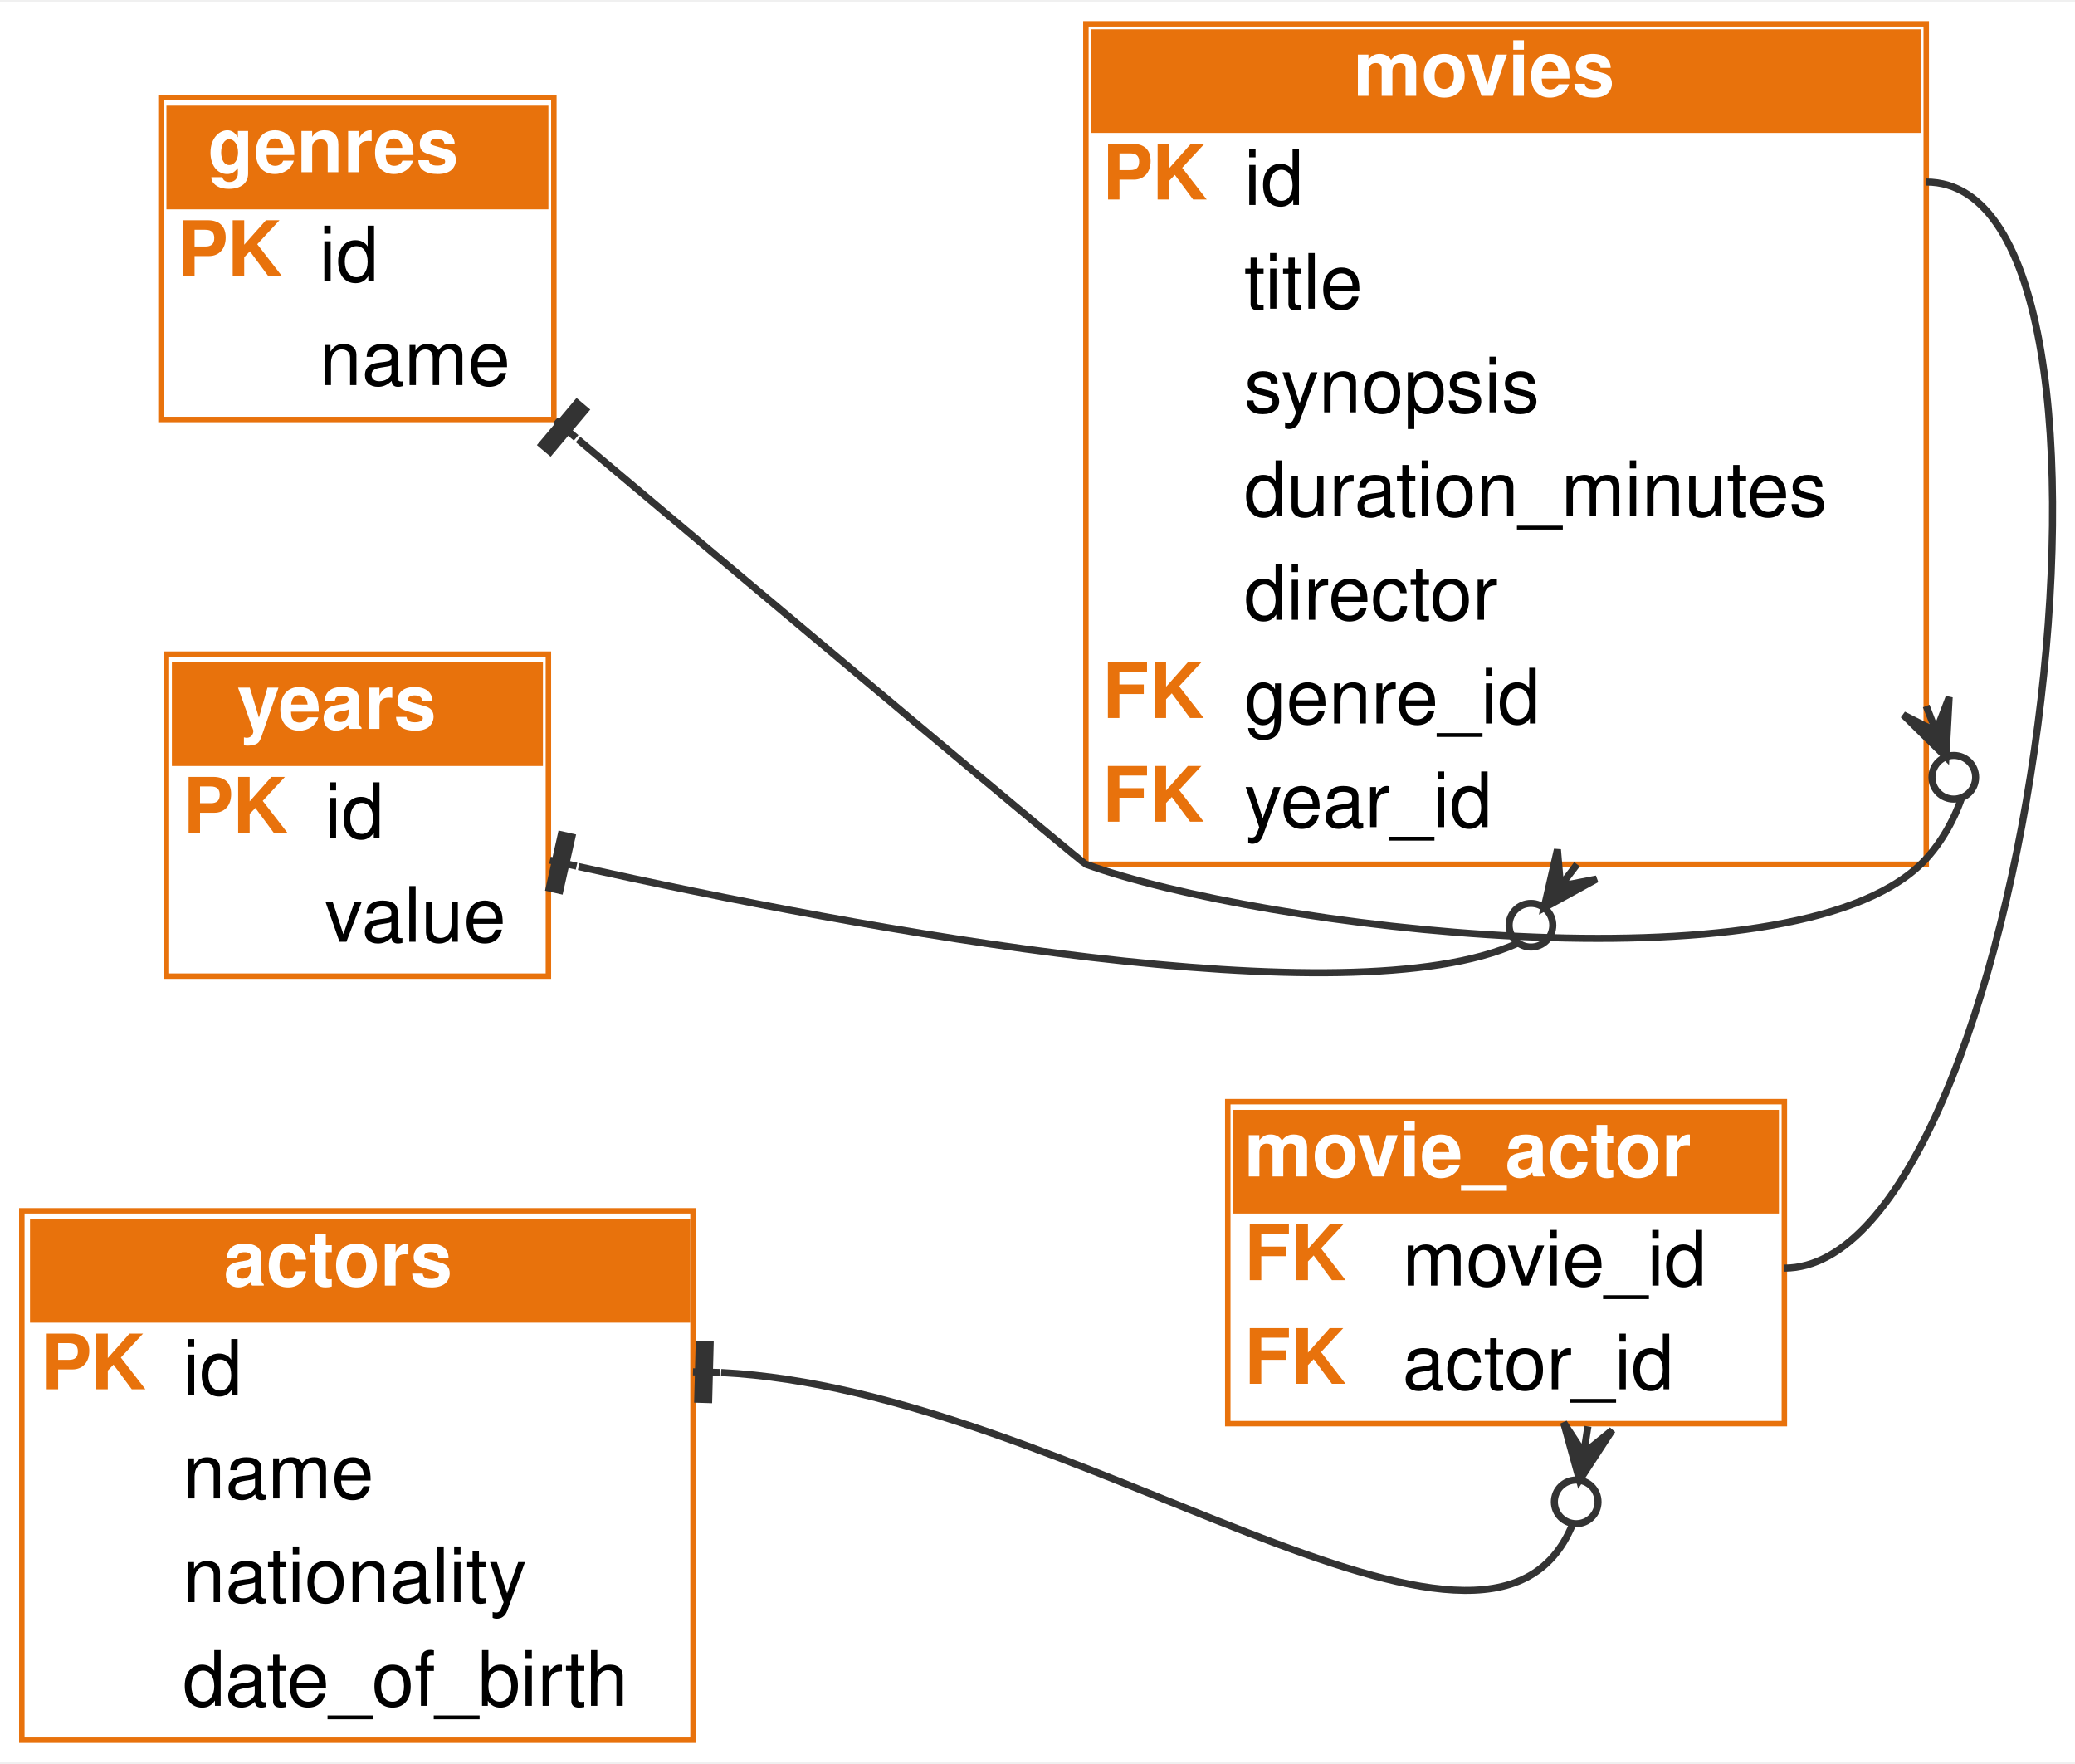
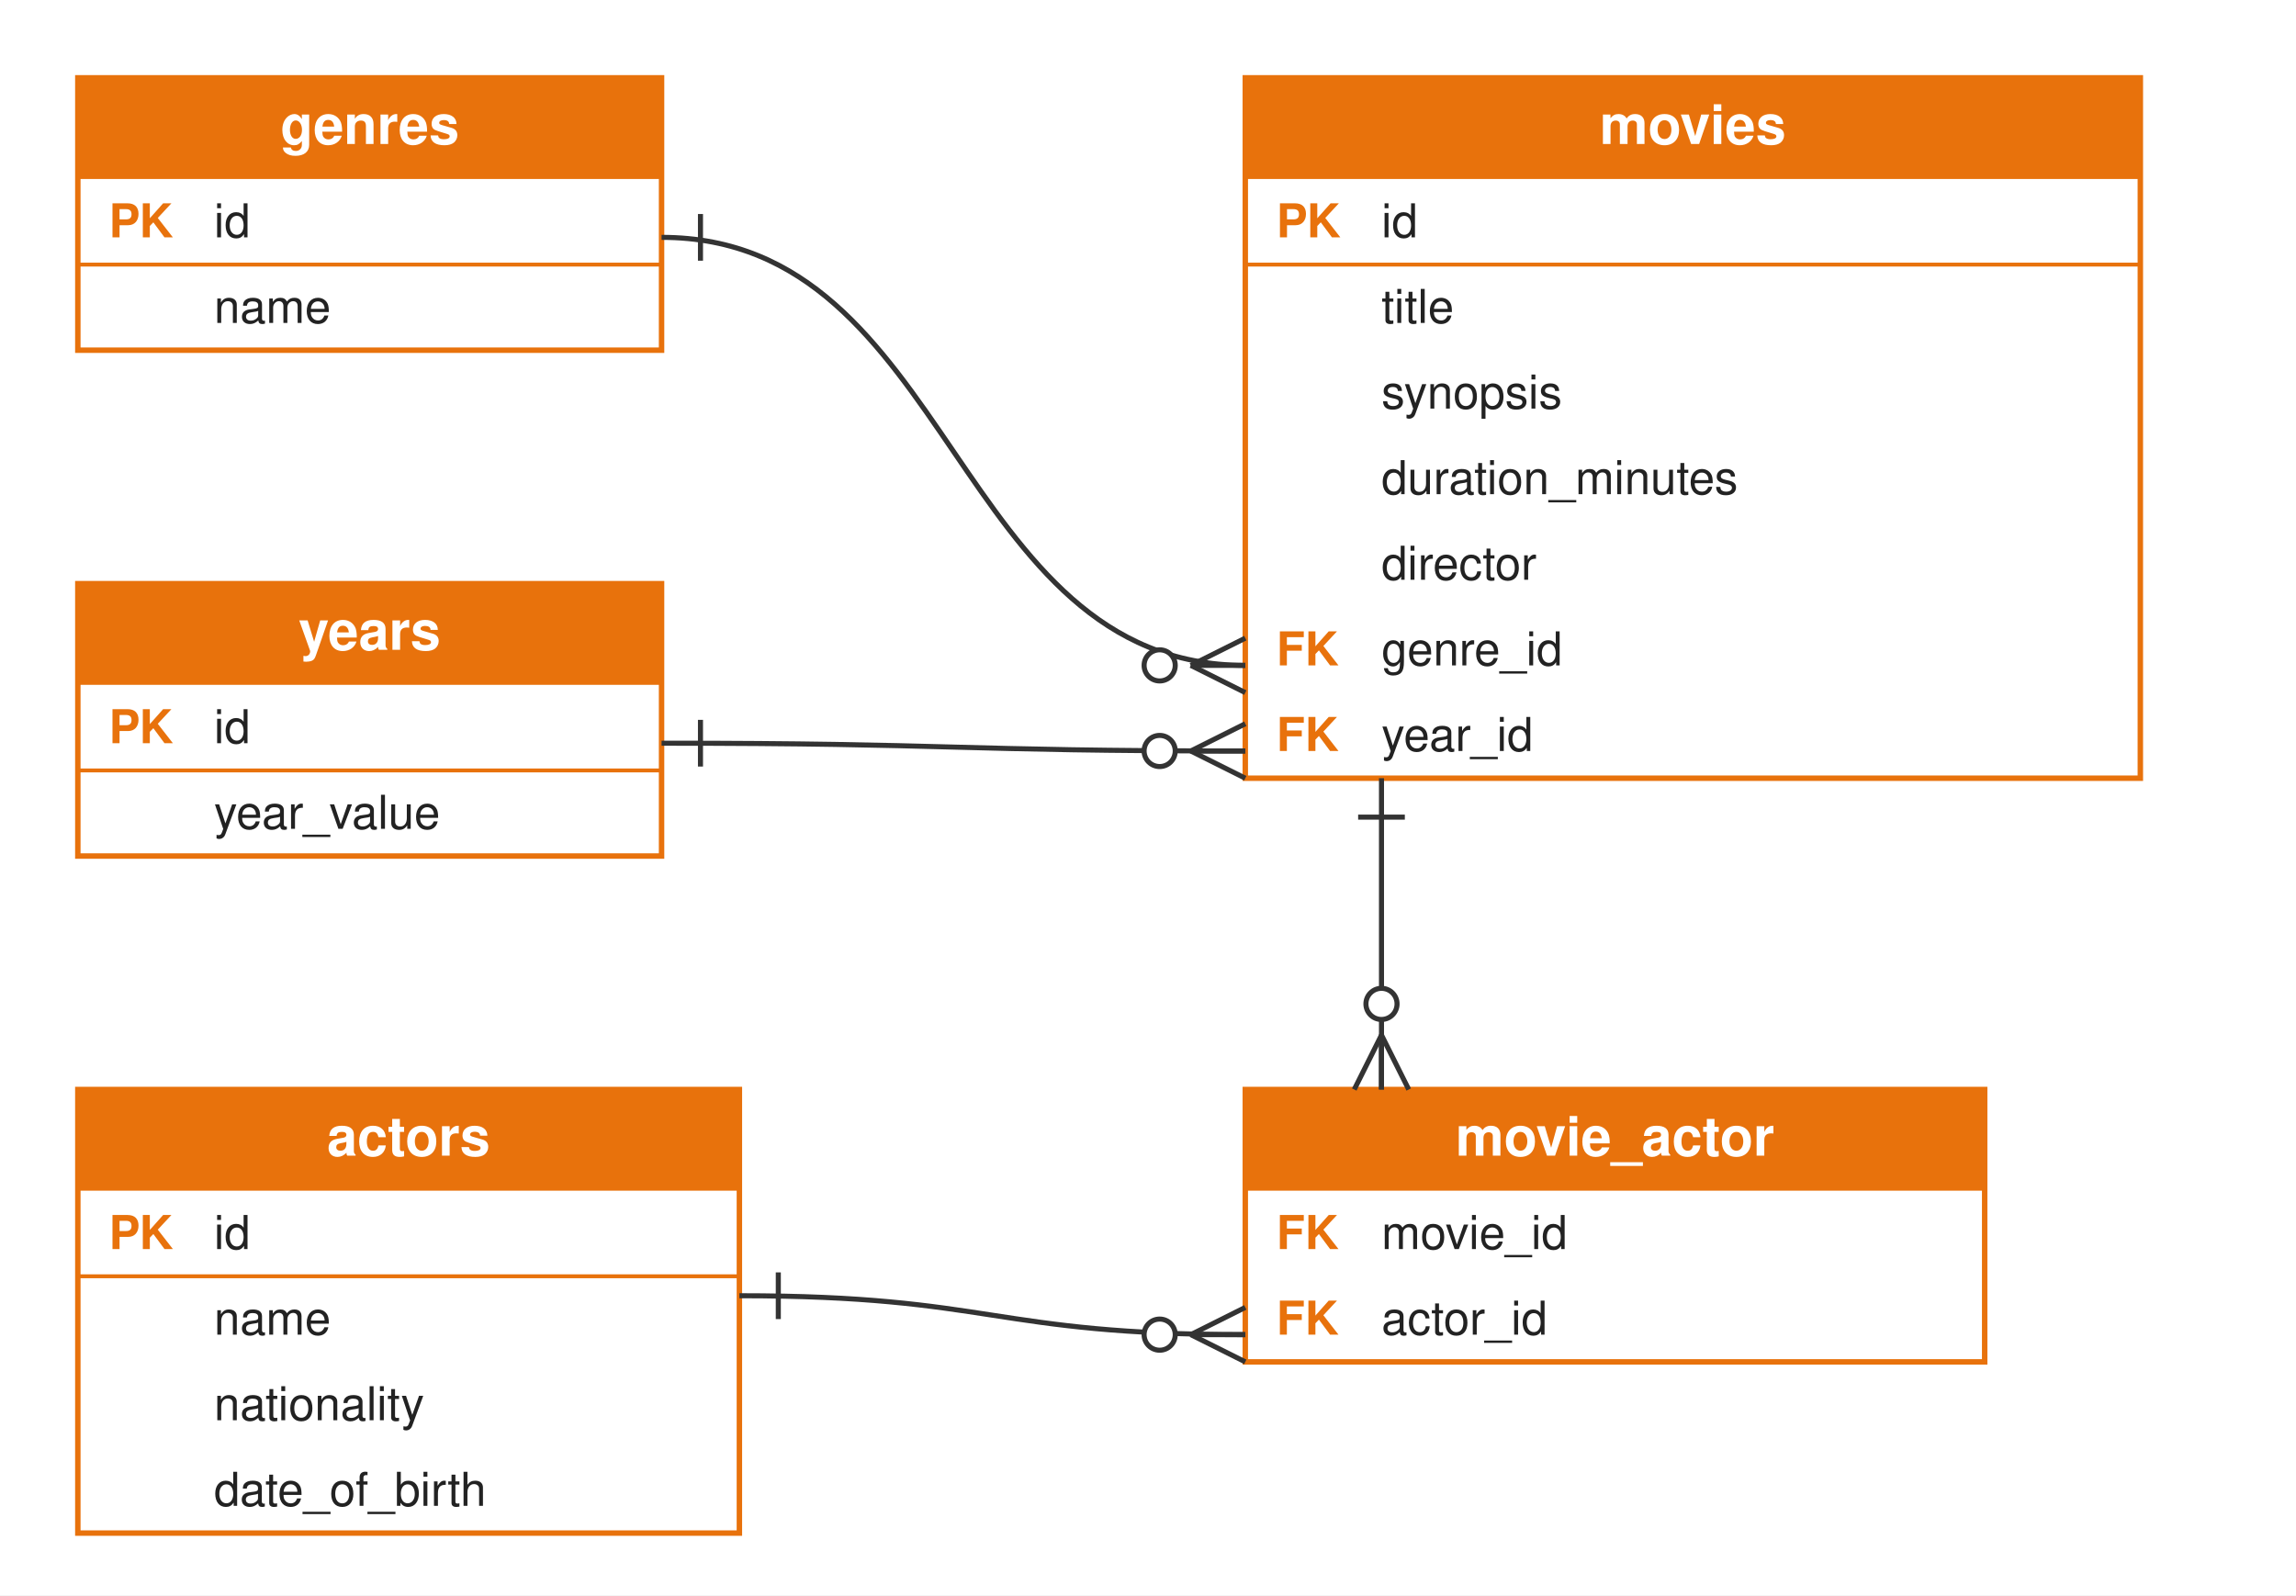
- <svg xmlns="http://www.w3.org/2000/svg" width="380pt" height="323pt" viewBox="0.00 0.00 380.26 322.50">
-   <g id="graph0" class="graph" transform="scale(1 1) rotate(0) translate(4 318.5)">
-     <polygon fill="white" stroke="transparent" points="-4,4 -4,-318.5 376.26,-318.5 376.26,4 -4,4" />
-     <g id="node1" class="node">
-       <polygon fill="#e8720c" stroke="transparent" points="26.5,-280.5 26.5,-299.5 96.5,-299.5 96.5,-280.5 26.5,-280.5" />
-       <text text-anchor="start" x="34" y="-287.3" font-family="Helvetica,sans-Serif" font-weight="bold" font-size="14.00" fill="white">genres</text>
-       <text text-anchor="start" x="28.5" y="-268.3" font-family="Helvetica,sans-Serif" font-weight="bold" font-size="14.00" fill="#e8720c">PK</text>
-       <text text-anchor="start" x="54.5" y="-267.3" font-family="Helvetica,sans-Serif" font-size="14.00">id</text>
-       <text text-anchor="start" x="54.5" y="-248.3" font-family="Helvetica,sans-Serif" font-size="14.00">name</text>
-       <polygon fill="none" stroke="#e8720c" points="25.5,-242 25.5,-301 97.5,-301 97.5,-242 25.5,-242" />
+ <svg xmlns="http://www.w3.org/2000/svg" width="590" height="410" viewBox="0 0 590 410">
+   <rect width="590" height="410" fill="white" />
+   <g font-family="Helvetica,Arial,sans-Serif">
+     <rect x="20" y="20" width="150" height="70" fill="none" stroke="#e8720c" stroke-width="1.4" />
+     <rect x="20" y="20" width="150" height="26" fill="#e8720c" />
+     <text x="95" y="37" text-anchor="middle" font-size="14" font-weight="bold" fill="white">genres</text>
+     <line x1="20" y1="68" x2="170" y2="68" stroke="#e8720c" stroke-width="1" />
+     <text x="28" y="61" font-size="12" font-weight="bold" fill="#e8720c">PK</text>
+     <text x="55" y="61" font-size="12" fill="#222">id</text>
+     <text x="55" y="83" font-size="12" fill="#222">name</text>
+   </g>
+   <g font-family="Helvetica,Arial,sans-Serif">
+     <rect x="20" y="150" width="150" height="70" fill="none" stroke="#e8720c" stroke-width="1.4" />
+     <rect x="20" y="150" width="150" height="26" fill="#e8720c" />
+     <text x="95" y="167" text-anchor="middle" font-size="14" font-weight="bold" fill="white">years</text>
+     <line x1="20" y1="198" x2="170" y2="198" stroke="#e8720c" stroke-width="1" />
+     <text x="28" y="191" font-size="12" font-weight="bold" fill="#e8720c">PK</text>
+     <text x="55" y="191" font-size="12" fill="#222">id</text>
+     <text x="55" y="213" font-size="12" fill="#222">year_value</text>
+   </g>
+   <g font-family="Helvetica,Arial,sans-Serif">
+     <rect x="20" y="280" width="170" height="114" fill="none" stroke="#e8720c" stroke-width="1.4" />
+     <rect x="20" y="280" width="170" height="26" fill="#e8720c" />
+     <text x="105" y="297" text-anchor="middle" font-size="14" font-weight="bold" fill="white">actors</text>
+     <line x1="20" y1="328" x2="190" y2="328" stroke="#e8720c" stroke-width="1" />
+     <text x="28" y="321" font-size="12" font-weight="bold" fill="#e8720c">PK</text>
+     <text x="55" y="321" font-size="12" fill="#222">id</text>
+     <text x="55" y="343" font-size="12" fill="#222">name</text>
+     <text x="55" y="365" font-size="12" fill="#222">nationality</text>
+     <text x="55" y="387" font-size="12" fill="#222">date_of_birth</text>
+   </g>
+   <g font-family="Helvetica,Arial,sans-Serif">
+     <rect x="320" y="20" width="230" height="180" fill="none" stroke="#e8720c" stroke-width="1.4" />
+     <rect x="320" y="20" width="230" height="26" fill="#e8720c" />
+     <text x="435" y="37" text-anchor="middle" font-size="14" font-weight="bold" fill="white">movies</text>
+     <line x1="320" y1="68" x2="550" y2="68" stroke="#e8720c" stroke-width="1" />
+     <text x="328" y="61" font-size="12" font-weight="bold" fill="#e8720c">PK</text>
+     <text x="355" y="61" font-size="12" fill="#222">id</text>
+     <text x="355" y="83" font-size="12" fill="#222">title</text>
+     <text x="355" y="105" font-size="12" fill="#222">synopsis</text>
+     <text x="355" y="127" font-size="12" fill="#222">duration_minutes</text>
+     <text x="355" y="149" font-size="12" fill="#222">director</text>
+     <text x="328" y="171" font-size="12" font-weight="bold" fill="#e8720c">FK</text>
+     <text x="355" y="171" font-size="12" fill="#222">genre_id</text>
+     <text x="328" y="193" font-size="12" font-weight="bold" fill="#e8720c">FK</text>
+     <text x="355" y="193" font-size="12" fill="#222">year_id</text>
+   </g>
+   <g font-family="Helvetica,Arial,sans-Serif">
+     <rect x="320" y="280" width="190" height="70" fill="none" stroke="#e8720c" stroke-width="1.4" />
+     <rect x="320" y="280" width="190" height="26" fill="#e8720c" />
+     <text x="415" y="297" text-anchor="middle" font-size="14" font-weight="bold" fill="white">movie_actor</text>
+     <text x="328" y="321" font-size="12" font-weight="bold" fill="#e8720c">FK</text>
+     <text x="355" y="321" font-size="12" fill="#222">movie_id</text>
+     <text x="328" y="343" font-size="12" font-weight="bold" fill="#e8720c">FK</text>
+     <text x="355" y="343" font-size="12" fill="#222">actor_id</text>
+   </g>
+   <g stroke="#333333" stroke-width="1.3" fill="none">
+     <path d="M170,61 C 245,61 245,171 320,171" />
+     <line x1="180" y1="55" x2="180" y2="67" />
+     <g>
+       <line x1="306" y1="171" x2="320" y2="164" />
+       <line x1="306" y1="171" x2="320" y2="171" />
+       <line x1="306" y1="171" x2="320" y2="178" />
+       <circle cx="298" cy="171" r="4" fill="white" />
    </g>
-     <g id="node3" class="node">
-       <polygon fill="#e8720c" stroke="transparent" points="196,-294.5 196,-313.5 348,-313.5 348,-294.5 196,-294.5" />
-       <text text-anchor="start" x="244" y="-301.3" font-family="Helvetica,sans-Serif" font-weight="bold" font-size="14.00" fill="white">movies</text>
-       <text text-anchor="start" x="198" y="-282.3" font-family="Helvetica,sans-Serif" font-weight="bold" font-size="14.00" fill="#e8720c">PK</text>
-       <text text-anchor="start" x="224" y="-281.3" font-family="Helvetica,sans-Serif" font-size="14.00">id</text>
-       <text text-anchor="start" x="224" y="-262.3" font-family="Helvetica,sans-Serif" font-size="14.00">title</text>
-       <text text-anchor="start" x="224" y="-243.3" font-family="Helvetica,sans-Serif" font-size="14.00">synopsis</text>
-       <text text-anchor="start" x="224" y="-224.3" font-family="Helvetica,sans-Serif" font-size="14.00">duration_minutes</text>
-       <text text-anchor="start" x="224" y="-205.3" font-family="Helvetica,sans-Serif" font-size="14.00">director</text>
-       <text text-anchor="start" x="198" y="-187.3" font-family="Helvetica,sans-Serif" font-weight="bold" font-size="14.00" fill="#e8720c">FK</text>
-       <text text-anchor="start" x="224" y="-186.3" font-family="Helvetica,sans-Serif" font-size="14.00">genre_id</text>
-       <text text-anchor="start" x="198" y="-168.3" font-family="Helvetica,sans-Serif" font-weight="bold" font-size="14.00" fill="#e8720c">FK</text>
-       <text text-anchor="start" x="224" y="-167.3" font-family="Helvetica,sans-Serif" font-size="14.00">year_id</text>
-       <polygon fill="none" stroke="#e8720c" points="195,-160.5 195,-314.5 349,-314.5 349,-160.5 195,-160.5" />
+     <path d="M170,191 C 245,191 245,193 320,193" />
+     <line x1="180" y1="185" x2="180" y2="197" />
+     <g>
+       <line x1="306" y1="193" x2="320" y2="186" />
+       <line x1="306" y1="193" x2="320" y2="193" />
+       <line x1="306" y1="193" x2="320" y2="200" />
+       <circle cx="298" cy="193" r="4" fill="white" />
    </g>
-     <g id="edge1" class="edge">
-       <path fill="none" stroke="#333333" stroke-width="1.3" d="M101.93,-238.33C140.72,-205.72 194.28,-160.76 195,-160.5 226.95,-148.88 323.55,-136.88 348,-160.5 351.26,-163.65 353.95,-168.17 355.5,-172.71" />
-       <polygon fill="#333333" stroke="#333333" stroke-width="1.3" points="101.73,-245.03 95.3,-237.38 96.83,-236.09 103.26,-243.74 101.73,-245.03" />
-       <polyline fill="none" stroke="#333333" stroke-width="1.3" points="97.75,-241.85 101.58,-238.63 " />
-       <polygon fill="#333333" stroke="#333333" stroke-width="1.3" points="352.61,-180.17 344.8,-187.88 350.8,-184.84 349,-189.5 349,-189.5 349,-189.5 350.8,-184.84 353.2,-191.12 352.61,-180.17 352.61,-180.17" />
-       <ellipse fill="none" stroke="#333333" stroke-width="1.3" cx="354.05" cy="-176.44" rx="4" ry="4" />
+     <path d="M355,200 L355,280" />
+     <line x1="349" y1="210" x2="361" y2="210" />
+     <g>
+       <line x1="355" y1="266" x2="348" y2="280" />
+       <line x1="355" y1="266" x2="355" y2="280" />
+       <line x1="355" y1="266" x2="362" y2="280" />
+       <circle cx="355" cy="258" r="4" fill="white" />
    </g>
-     <g id="node2" class="node">
-       <polygon fill="#e8720c" stroke="transparent" points="27.5,-178.5 27.5,-197.5 95.5,-197.5 95.5,-178.5 27.5,-178.5" />
-       <text text-anchor="start" x="39.5" y="-185.3" font-family="Helvetica,sans-Serif" font-weight="bold" font-size="14.00" fill="white">years</text>
-       <text text-anchor="start" x="29.5" y="-166.3" font-family="Helvetica,sans-Serif" font-weight="bold" font-size="14.00" fill="#e8720c">PK</text>
-       <text text-anchor="start" x="55.5" y="-165.3" font-family="Helvetica,sans-Serif" font-size="14.00">id</text>
-       <text text-anchor="start" x="55.5" y="-146.3" font-family="Helvetica,sans-Serif" font-size="14.00">value</text>
-       <polygon fill="none" stroke="#e8720c" points="26.5,-140 26.5,-199 96.5,-199 96.5,-140 26.5,-140" />
-     </g>
-     <g id="edge2" class="edge">
-       <path fill="none" stroke="#333333" stroke-width="1.3" d="M102.04,-160.07C154.24,-148.48 243.15,-131.98 274.04,-146" />
-       <polygon fill="#333333" stroke="#333333" stroke-width="1.3" points="98.85,-165.91 96.66,-156.15 98.61,-155.71 100.8,-165.47 98.85,-165.91" />
-       <polyline fill="none" stroke="#333333" stroke-width="1.3" points="96.78,-161.25 101.66,-160.15 " />
-       <polygon fill="#333333" stroke="#333333" stroke-width="1.3" points="278.97,-152.52 281.41,-163.21 281.98,-156.51 285,-160.5 285,-160.5 285,-160.5 281.98,-156.51 288.59,-157.79 278.97,-152.52 278.97,-152.52" />
-       <ellipse fill="none" stroke="#333333" stroke-width="1.3" cx="276.56" cy="-149.33" rx="4" ry="4" />
-     </g>
-     <g id="node5" class="node">
-       <polygon fill="#e8720c" stroke="transparent" points="222,-96.5 222,-115.5 322,-115.5 322,-96.5 222,-96.5" />
-       <text text-anchor="start" x="224" y="-103.3" font-family="Helvetica,sans-Serif" font-weight="bold" font-size="14.00" fill="white">movie_actor</text>
-       <text text-anchor="start" x="224" y="-84.3" font-family="Helvetica,sans-Serif" font-weight="bold" font-size="14.00" fill="#e8720c">FK</text>
-       <text text-anchor="start" x="253" y="-83.3" font-family="Helvetica,sans-Serif" font-size="14.00">movie_id</text>
-       <text text-anchor="start" x="224" y="-65.3" font-family="Helvetica,sans-Serif" font-weight="bold" font-size="14.00" fill="#e8720c">FK</text>
-       <text text-anchor="start" x="253" y="-64.3" font-family="Helvetica,sans-Serif" font-size="14.00">actor_id</text>
-       <polygon fill="none" stroke="#e8720c" points="221,-58 221,-117 323,-117 323,-58 221,-58" />
-     </g>
-     <g id="edge3" class="edge">
-       <path fill="none" stroke="#333333" stroke-width="1.3" d="M323,-86.5C367.6,-86.5 393.6,-285.5 349,-285.5" />
-     </g>
-     <g id="node4" class="node">
-       <polygon fill="#e8720c" stroke="transparent" points="1.5,-76.5 1.5,-95.5 122.5,-95.5 122.5,-76.5 1.5,-76.5" />
-       <text text-anchor="start" x="37" y="-83.3" font-family="Helvetica,sans-Serif" font-weight="bold" font-size="14.00" fill="white">actors</text>
-       <text text-anchor="start" x="3.5" y="-64.3" font-family="Helvetica,sans-Serif" font-weight="bold" font-size="14.00" fill="#e8720c">PK</text>
-       <text text-anchor="start" x="29.5" y="-63.3" font-family="Helvetica,sans-Serif" font-size="14.00">id</text>
-       <text text-anchor="start" x="29.5" y="-44.3" font-family="Helvetica,sans-Serif" font-size="14.00">name</text>
-       <text text-anchor="start" x="29.5" y="-25.3" font-family="Helvetica,sans-Serif" font-size="14.00">nationality</text>
-       <text text-anchor="start" x="29.5" y="-6.3" font-family="Helvetica,sans-Serif" font-size="14.00">date_of_birth</text>
-       <polygon fill="none" stroke="#e8720c" points="0,0 0,-97 123,-97 123,0 0,0" />
-     </g>
-     <g id="edge4" class="edge">
-       <path fill="none" stroke="#333333" stroke-width="1.3" d="M128.16,-67.37C192.64,-64.08 268.86,-1.72 284.22,-39.64" />
-       <polygon fill="#333333" stroke="#333333" stroke-width="1.3" points="124.13,-72.47 123.87,-62.48 125.87,-62.42 126.13,-72.42 124.13,-72.47" />
-       <polyline fill="none" stroke="#333333" stroke-width="1.3" points="123,-67.5 128,-67.37 " />
-       <polygon fill="#333333" stroke="#333333" stroke-width="1.3" points="285.46,-47.62 282.55,-58.19 286.23,-52.56 287,-57.5 287,-57.5 287,-57.5 286.23,-52.56 291.45,-56.81 285.46,-47.62 285.46,-47.62" />
-       <ellipse fill="none" stroke="#333333" stroke-width="1.3" cx="284.85" cy="-43.67" rx="4" ry="4" />
+     <path d="M190,333 C 255,333 255,343 320,343" />
+     <line x1="200" y1="327" x2="200" y2="339" />
+     <g>
+       <line x1="306" y1="343" x2="320" y2="336" />
+       <line x1="306" y1="343" x2="320" y2="343" />
+       <line x1="306" y1="343" x2="320" y2="350" />
+       <circle cx="298" cy="343" r="4" fill="white" />
    </g>
  </g>
</svg>
